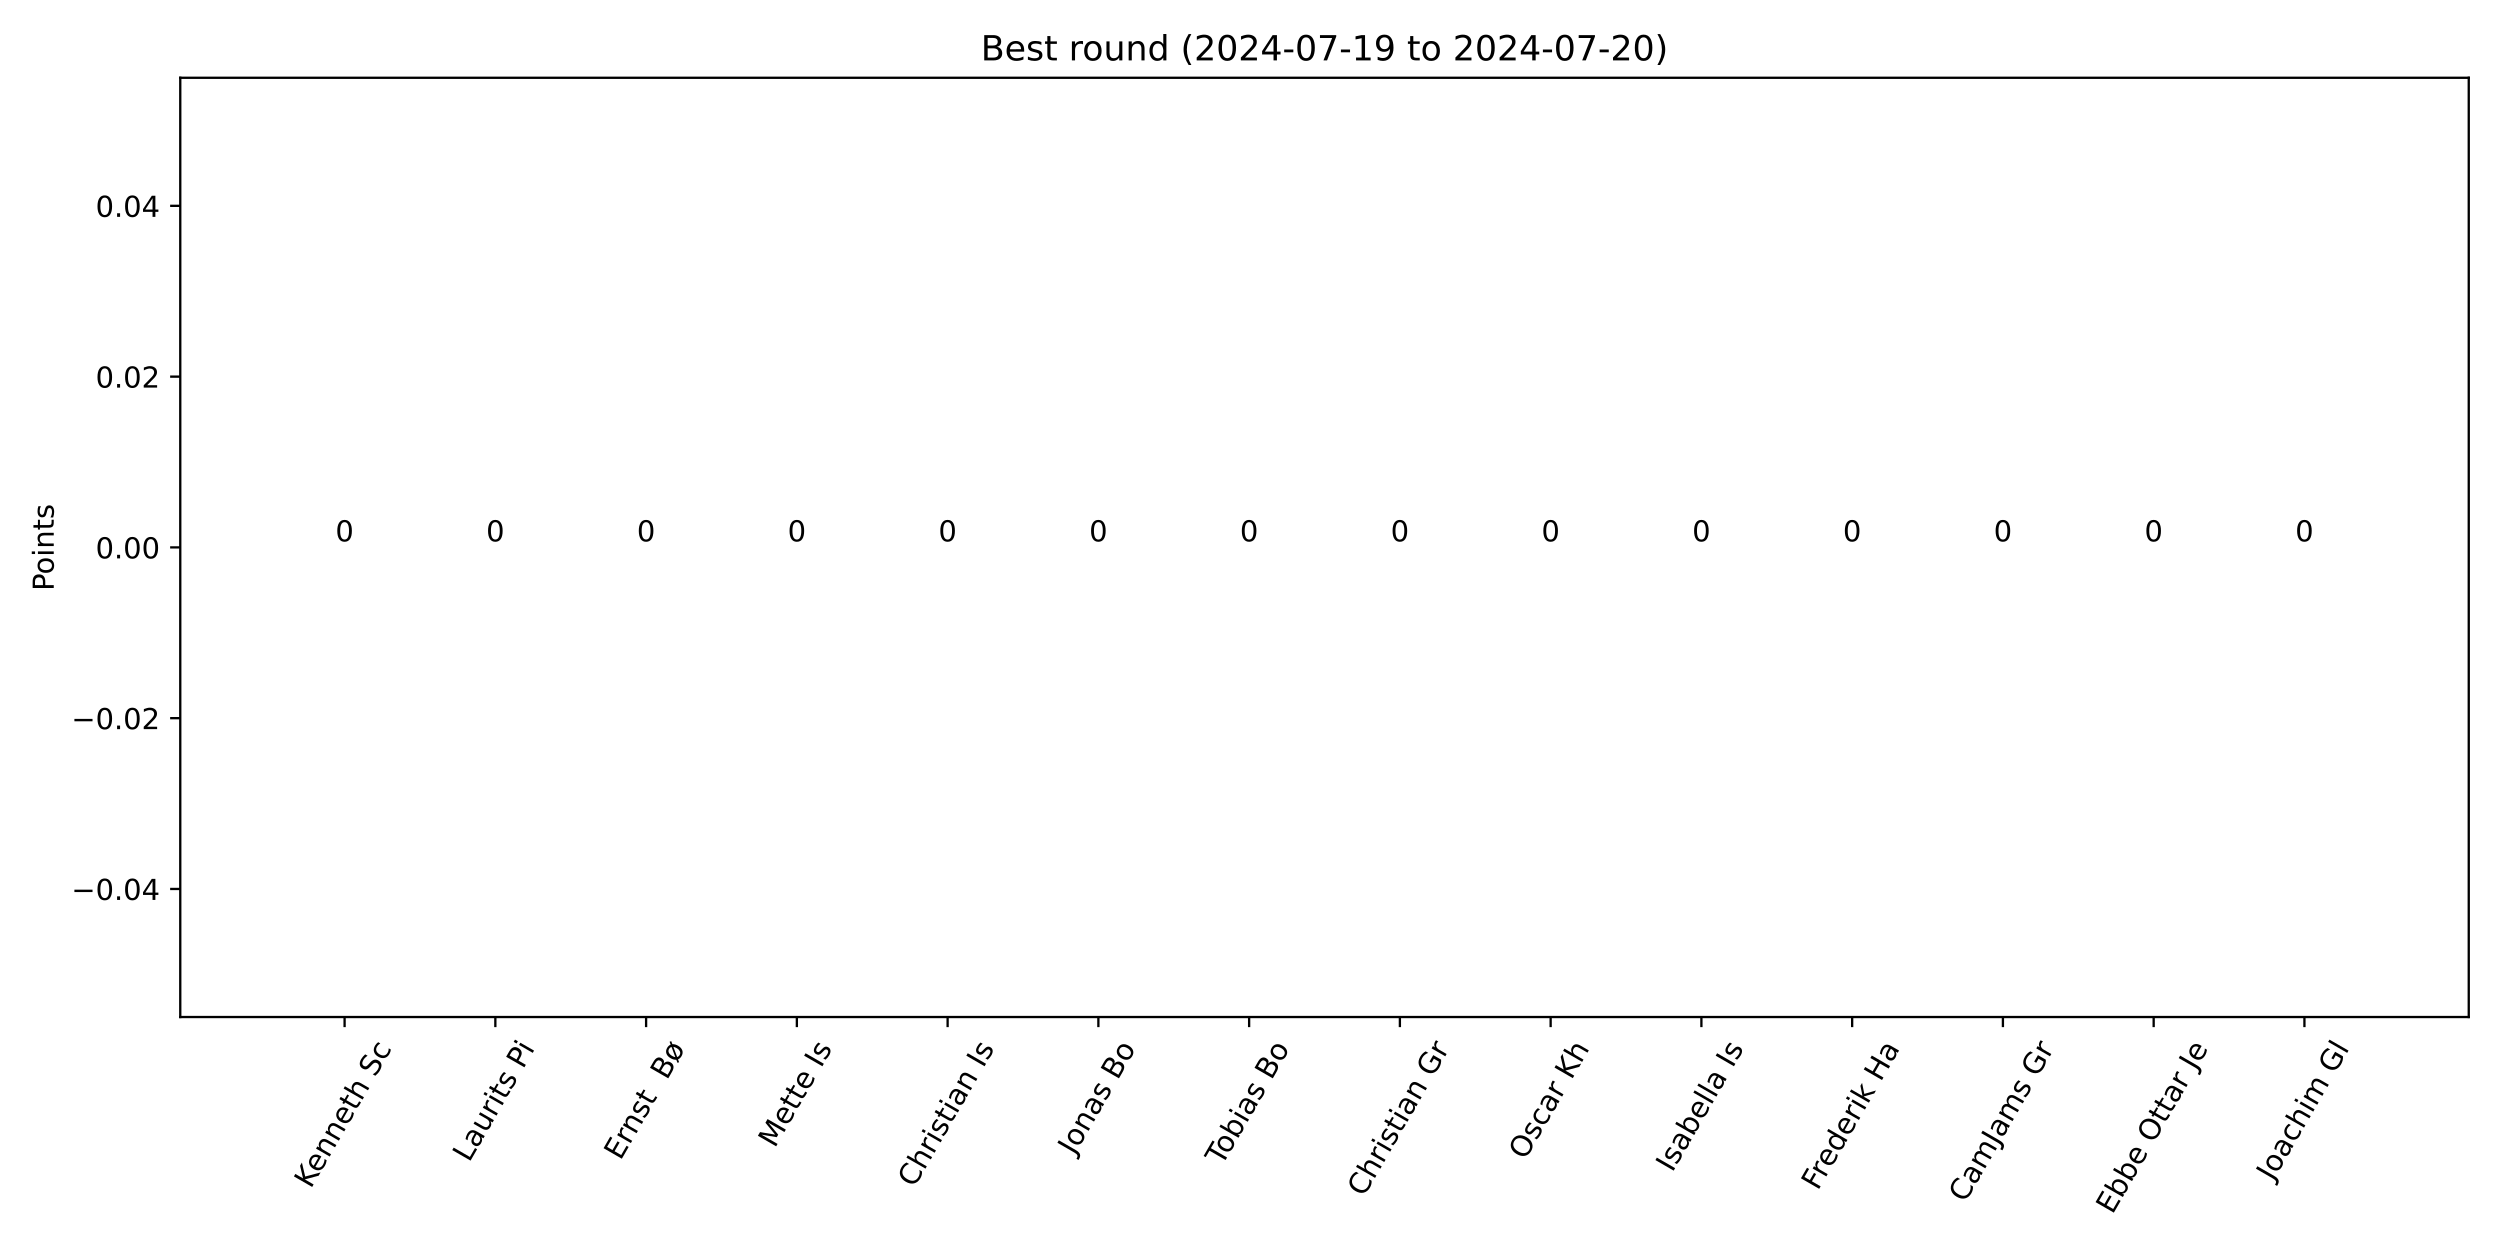
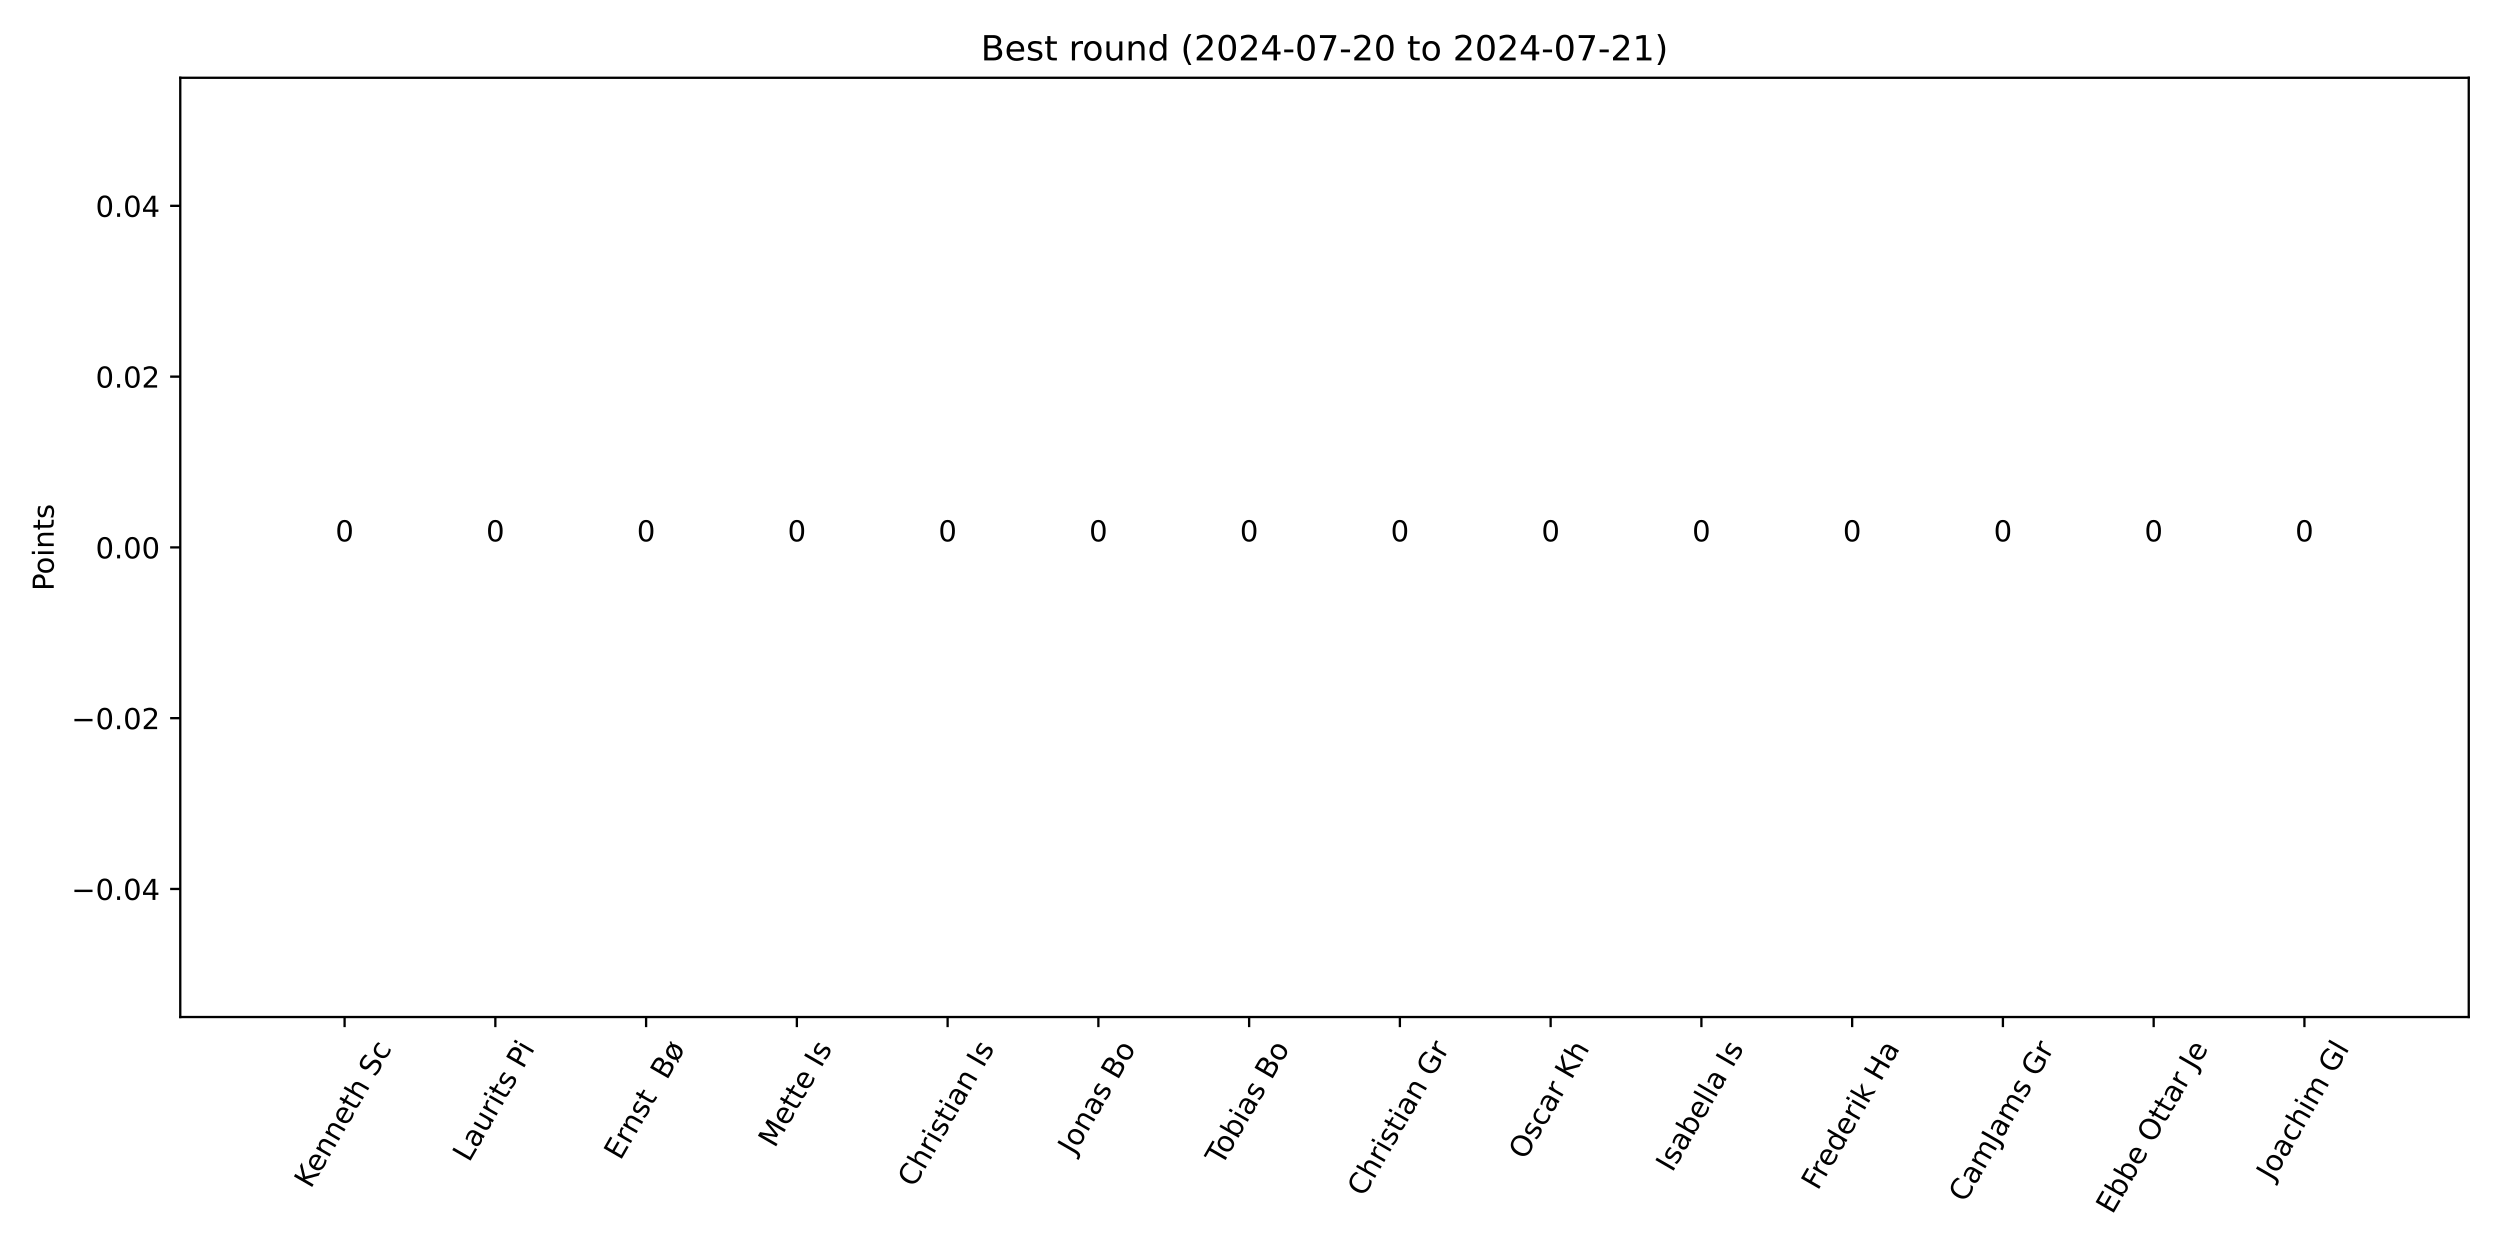
<svg xmlns="http://www.w3.org/2000/svg" xmlns:xlink="http://www.w3.org/1999/xlink" width="864pt" height="432pt" viewBox="0 0 864 432" version="1.1">
  <defs>
    <style type="text/css">*{stroke-linejoin: round; stroke-linecap: butt}</style>
  </defs>
  <g id="figure_1">
    <g id="patch_1">
      <path d="M 0 432  L 864 432  L 864 0  L 0 0  z " style="fill: #ffffff" />
    </g>
    <g id="axes_1">
      <g id="patch_2">
        <path d="M 62.3 351.483  L 853.2 351.483  L 853.2 26.88  L 62.3 26.88  z " style="fill: #ffffff" />
      </g>
      <g id="patch_3">
-         <path d="M 98.25 189.181  L 139.931 189.181  L 139.931 189.181  L 98.25 189.181  z " clip-path="url(#p2f66eb82ba)" style="fill: #1e90ff" />
+         <path d="M 98.25 189.181  L 139.931 189.181  L 139.931 189.181  L 98.25 189.181  z " clip-path="url(#pfda56d1906)" style="fill: #1e90ff" />
      </g>
      <g id="patch_4">
-         <path d="M 150.351 189.181  L 192.033 189.181  L 192.033 189.181  L 150.351 189.181  z " clip-path="url(#p2f66eb82ba)" style="fill: #1e90ff" />
+         <path d="M 150.351 189.181  L 192.033 189.181  L 192.033 189.181  L 150.351 189.181  z " clip-path="url(#pfda56d1906)" style="fill: #1e90ff" />
      </g>
      <g id="patch_5">
-         <path d="M 202.453 189.181  L 244.134 189.181  L 244.134 189.181  L 202.453 189.181  z " clip-path="url(#p2f66eb82ba)" style="fill: #1e90ff" />
+         <path d="M 202.453 189.181  L 244.134 189.181  L 244.134 189.181  L 202.453 189.181  z " clip-path="url(#pfda56d1906)" style="fill: #1e90ff" />
      </g>
      <g id="patch_6">
-         <path d="M 254.554 189.181  L 296.236 189.181  L 296.236 189.181  L 254.554 189.181  z " clip-path="url(#p2f66eb82ba)" style="fill: #1e90ff" />
+         <path d="M 254.554 189.181  L 296.236 189.181  L 296.236 189.181  L 254.554 189.181  z " clip-path="url(#pfda56d1906)" style="fill: #1e90ff" />
      </g>
      <g id="patch_7">
-         <path d="M 306.656 189.181  L 348.337 189.181  L 348.337 189.181  L 306.656 189.181  z " clip-path="url(#p2f66eb82ba)" style="fill: #1e90ff" />
+         <path d="M 306.656 189.181  L 348.337 189.181  L 348.337 189.181  L 306.656 189.181  z " clip-path="url(#pfda56d1906)" style="fill: #1e90ff" />
      </g>
      <g id="patch_8">
-         <path d="M 358.757 189.181  L 400.438 189.181  L 400.438 189.181  L 358.757 189.181  z " clip-path="url(#p2f66eb82ba)" style="fill: #1e90ff" />
+         <path d="M 358.757 189.181  L 400.438 189.181  L 400.438 189.181  L 358.757 189.181  z " clip-path="url(#pfda56d1906)" style="fill: #1e90ff" />
      </g>
      <g id="patch_9">
-         <path d="M 410.859 189.181  L 452.54 189.181  L 452.54 189.181  L 410.859 189.181  z " clip-path="url(#p2f66eb82ba)" style="fill: #1e90ff" />
+         <path d="M 410.859 189.181  L 452.54 189.181  L 452.54 189.181  L 410.859 189.181  z " clip-path="url(#pfda56d1906)" style="fill: #1e90ff" />
      </g>
      <g id="patch_10">
-         <path d="M 462.96 189.181  L 504.641 189.181  L 504.641 189.181  L 462.96 189.181  z " clip-path="url(#p2f66eb82ba)" style="fill: #1e90ff" />
+         <path d="M 462.96 189.181  L 504.641 189.181  L 504.641 189.181  L 462.96 189.181  z " clip-path="url(#pfda56d1906)" style="fill: #1e90ff" />
      </g>
      <g id="patch_11">
-         <path d="M 515.062 189.181  L 556.743 189.181  L 556.743 189.181  L 515.062 189.181  z " clip-path="url(#p2f66eb82ba)" style="fill: #1e90ff" />
+         <path d="M 515.062 189.181  L 556.743 189.181  L 556.743 189.181  L 515.062 189.181  z " clip-path="url(#pfda56d1906)" style="fill: #1e90ff" />
      </g>
      <g id="patch_12">
-         <path d="M 567.163 189.181  L 608.844 189.181  L 608.844 189.181  L 567.163 189.181  z " clip-path="url(#p2f66eb82ba)" style="fill: #1e90ff" />
+         <path d="M 567.163 189.181  L 608.844 189.181  L 608.844 189.181  L 567.163 189.181  z " clip-path="url(#pfda56d1906)" style="fill: #1e90ff" />
      </g>
      <g id="patch_13">
-         <path d="M 619.264 189.181  L 660.946 189.181  L 660.946 189.181  L 619.264 189.181  z " clip-path="url(#p2f66eb82ba)" style="fill: #1e90ff" />
+         <path d="M 619.264 189.181  L 660.946 189.181  L 660.946 189.181  L 619.264 189.181  z " clip-path="url(#pfda56d1906)" style="fill: #1e90ff" />
      </g>
      <g id="patch_14">
-         <path d="M 671.366 189.181  L 713.047 189.181  L 713.047 189.181  L 671.366 189.181  z " clip-path="url(#p2f66eb82ba)" style="fill: #1e90ff" />
+         <path d="M 671.366 189.181  L 713.047 189.181  L 713.047 189.181  L 671.366 189.181  z " clip-path="url(#pfda56d1906)" style="fill: #1e90ff" />
      </g>
      <g id="patch_15">
-         <path d="M 723.467 189.181  L 765.149 189.181  L 765.149 189.181  L 723.467 189.181  z " clip-path="url(#p2f66eb82ba)" style="fill: #1e90ff" />
+         <path d="M 723.467 189.181  L 765.149 189.181  L 765.149 189.181  L 723.467 189.181  z " clip-path="url(#pfda56d1906)" style="fill: #1e90ff" />
      </g>
      <g id="patch_16">
-         <path d="M 775.569 189.181  L 817.25 189.181  L 817.25 189.181  L 775.569 189.181  z " clip-path="url(#p2f66eb82ba)" style="fill: #1e90ff" />
+         <path d="M 775.569 189.181  L 817.25 189.181  L 817.25 189.181  L 775.569 189.181  z " clip-path="url(#pfda56d1906)" style="fill: #1e90ff" />
      </g>
      <g id="matplotlib.axis_1">
        <g id="xtick_1">
          <g id="line2d_1">
            <defs>
-               <path id="m8e4205f075" d="M 0 0  L 0 3.5  " style="stroke: #000000; stroke-width: 0.8" />
+               <path id="m9bf1352e12" d="M 0 0  L 0 3.5  " style="stroke: #000000; stroke-width: 0.8" />
            </defs>
            <g>
-               <use xlink:href="#m8e4205f075" x="119.091" y="351.483" style="stroke: #000000; stroke-width: 0.8" />
+               <use xlink:href="#m9bf1352e12" x="119.091" y="351.483" style="stroke: #000000; stroke-width: 0.8" />
            </g>
          </g>
          <g id="text_1">
            <g transform="translate(107.3998 411.0581) rotate(-60) scale(0.1 -0.1)">
              <defs>
                <path id="DejaVuSans-4b" d="M 628 4666  L 1259 4666  L 1259 2694  L 3353 4666  L 4166 4666  L 1850 2491  L 4331 0  L 3500 0  L 1259 2247  L 1259 0  L 628 0  L 628 4666  z " transform="scale(0.015625)" />
                <path id="DejaVuSans-65" d="M 3597 1894  L 3597 1613  L 953 1613  Q 991 1019 1311 708  Q 1631 397 2203 397  Q 2534 397 2845 478  Q 3156 559 3463 722  L 3463 178  Q 3153 47 2828 -22  Q 2503 -91 2169 -91  Q 1331 -91 842 396  Q 353 884 353 1716  Q 353 2575 817 3079  Q 1281 3584 2069 3584  Q 2775 3584 3186 3129  Q 3597 2675 3597 1894  z M 3022 2063  Q 3016 2534 2758 2815  Q 2500 3097 2075 3097  Q 1594 3097 1305 2825  Q 1016 2553 972 2059  L 3022 2063  z " transform="scale(0.015625)" />
                <path id="DejaVuSans-6e" d="M 3513 2113  L 3513 0  L 2938 0  L 2938 2094  Q 2938 2591 2744 2837  Q 2550 3084 2163 3084  Q 1697 3084 1428 2787  Q 1159 2491 1159 1978  L 1159 0  L 581 0  L 581 3500  L 1159 3500  L 1159 2956  Q 1366 3272 1645 3428  Q 1925 3584 2291 3584  Q 2894 3584 3203 3211  Q 3513 2838 3513 2113  z " transform="scale(0.015625)" />
                <path id="DejaVuSans-74" d="M 1172 4494  L 1172 3500  L 2356 3500  L 2356 3053  L 1172 3053  L 1172 1153  Q 1172 725 1289 603  Q 1406 481 1766 481  L 2356 481  L 2356 0  L 1766 0  Q 1100 0 847 248  Q 594 497 594 1153  L 594 3053  L 172 3053  L 172 3500  L 594 3500  L 594 4494  L 1172 4494  z " transform="scale(0.015625)" />
                <path id="DejaVuSans-68" d="M 3513 2113  L 3513 0  L 2938 0  L 2938 2094  Q 2938 2591 2744 2837  Q 2550 3084 2163 3084  Q 1697 3084 1428 2787  Q 1159 2491 1159 1978  L 1159 0  L 581 0  L 581 4863  L 1159 4863  L 1159 2956  Q 1366 3272 1645 3428  Q 1925 3584 2291 3584  Q 2894 3584 3203 3211  Q 3513 2838 3513 2113  z " transform="scale(0.015625)" />
                <path id="DejaVuSans-20" transform="scale(0.015625)" />
                <path id="DejaVuSans-53" d="M 3425 4513  L 3425 3897  Q 3066 4069 2747 4153  Q 2428 4238 2131 4238  Q 1616 4238 1336 4038  Q 1056 3838 1056 3469  Q 1056 3159 1242 3001  Q 1428 2844 1947 2747  L 2328 2669  Q 3034 2534 3370 2195  Q 3706 1856 3706 1288  Q 3706 609 3251 259  Q 2797 -91 1919 -91  Q 1588 -91 1214 -16  Q 841 59 441 206  L 441 856  Q 825 641 1194 531  Q 1563 422 1919 422  Q 2459 422 2753 634  Q 3047 847 3047 1241  Q 3047 1584 2836 1778  Q 2625 1972 2144 2069  L 1759 2144  Q 1053 2284 737 2584  Q 422 2884 422 3419  Q 422 4038 858 4394  Q 1294 4750 2059 4750  Q 2388 4750 2728 4690  Q 3069 4631 3425 4513  z " transform="scale(0.015625)" />
                <path id="DejaVuSans-63" d="M 3122 3366  L 3122 2828  Q 2878 2963 2633 3030  Q 2388 3097 2138 3097  Q 1578 3097 1268 2742  Q 959 2388 959 1747  Q 959 1106 1268 751  Q 1578 397 2138 397  Q 2388 397 2633 464  Q 2878 531 3122 666  L 3122 134  Q 2881 22 2623 -34  Q 2366 -91 2075 -91  Q 1284 -91 818 406  Q 353 903 353 1747  Q 353 2603 823 3093  Q 1294 3584 2113 3584  Q 2378 3584 2631 3529  Q 2884 3475 3122 3366  z " transform="scale(0.015625)" />
              </defs>
              <use xlink:href="#DejaVuSans-4b" />
              <use xlink:href="#DejaVuSans-65" x="60.576" />
              <use xlink:href="#DejaVuSans-6e" x="122.1" />
              <use xlink:href="#DejaVuSans-6e" x="185.479" />
              <use xlink:href="#DejaVuSans-65" x="248.857" />
              <use xlink:href="#DejaVuSans-74" x="310.381" />
              <use xlink:href="#DejaVuSans-68" x="349.59" />
              <use xlink:href="#DejaVuSans-20" x="412.969" />
              <use xlink:href="#DejaVuSans-53" x="444.756" />
              <use xlink:href="#DejaVuSans-63" x="508.232" />
            </g>
          </g>
        </g>
        <g id="xtick_2">
          <g id="line2d_2">
            <g>
-               <use xlink:href="#m8e4205f075" x="171.192" y="351.483" style="stroke: #000000; stroke-width: 0.8" />
+               <use xlink:href="#m9bf1352e12" x="171.192" y="351.483" style="stroke: #000000; stroke-width: 0.8" />
            </g>
          </g>
          <g id="text_2">
            <g transform="translate(162.1274 401.9608) rotate(-60) scale(0.1 -0.1)">
              <defs>
                <path id="DejaVuSans-4c" d="M 628 4666  L 1259 4666  L 1259 531  L 3531 531  L 3531 0  L 628 0  L 628 4666  z " transform="scale(0.015625)" />
                <path id="DejaVuSans-61" d="M 2194 1759  Q 1497 1759 1228 1600  Q 959 1441 959 1056  Q 959 750 1161 570  Q 1363 391 1709 391  Q 2188 391 2477 730  Q 2766 1069 2766 1631  L 2766 1759  L 2194 1759  z M 3341 1997  L 3341 0  L 2766 0  L 2766 531  Q 2569 213 2275 61  Q 1981 -91 1556 -91  Q 1019 -91 701 211  Q 384 513 384 1019  Q 384 1609 779 1909  Q 1175 2209 1959 2209  L 2766 2209  L 2766 2266  Q 2766 2663 2505 2880  Q 2244 3097 1772 3097  Q 1472 3097 1187 3025  Q 903 2953 641 2809  L 641 3341  Q 956 3463 1253 3523  Q 1550 3584 1831 3584  Q 2591 3584 2966 3190  Q 3341 2797 3341 1997  z " transform="scale(0.015625)" />
                <path id="DejaVuSans-75" d="M 544 1381  L 544 3500  L 1119 3500  L 1119 1403  Q 1119 906 1312 657  Q 1506 409 1894 409  Q 2359 409 2629 706  Q 2900 1003 2900 1516  L 2900 3500  L 3475 3500  L 3475 0  L 2900 0  L 2900 538  Q 2691 219 2414 64  Q 2138 -91 1772 -91  Q 1169 -91 856 284  Q 544 659 544 1381  z M 1991 3584  L 1991 3584  z " transform="scale(0.015625)" />
                <path id="DejaVuSans-72" d="M 2631 2963  Q 2534 3019 2420 3045  Q 2306 3072 2169 3072  Q 1681 3072 1420 2755  Q 1159 2438 1159 1844  L 1159 0  L 581 0  L 581 3500  L 1159 3500  L 1159 2956  Q 1341 3275 1631 3429  Q 1922 3584 2338 3584  Q 2397 3584 2469 3576  Q 2541 3569 2628 3553  L 2631 2963  z " transform="scale(0.015625)" />
                <path id="DejaVuSans-69" d="M 603 3500  L 1178 3500  L 1178 0  L 603 0  L 603 3500  z M 603 4863  L 1178 4863  L 1178 4134  L 603 4134  L 603 4863  z " transform="scale(0.015625)" />
                <path id="DejaVuSans-73" d="M 2834 3397  L 2834 2853  Q 2591 2978 2328 3040  Q 2066 3103 1784 3103  Q 1356 3103 1142 2972  Q 928 2841 928 2578  Q 928 2378 1081 2264  Q 1234 2150 1697 2047  L 1894 2003  Q 2506 1872 2764 1633  Q 3022 1394 3022 966  Q 3022 478 2636 193  Q 2250 -91 1575 -91  Q 1294 -91 989 -36  Q 684 19 347 128  L 347 722  Q 666 556 975 473  Q 1284 391 1588 391  Q 1994 391 2212 530  Q 2431 669 2431 922  Q 2431 1156 2273 1281  Q 2116 1406 1581 1522  L 1381 1569  Q 847 1681 609 1914  Q 372 2147 372 2553  Q 372 3047 722 3315  Q 1072 3584 1716 3584  Q 2034 3584 2315 3537  Q 2597 3491 2834 3397  z " transform="scale(0.015625)" />
                <path id="DejaVuSans-50" d="M 1259 4147  L 1259 2394  L 2053 2394  Q 2494 2394 2734 2622  Q 2975 2850 2975 3272  Q 2975 3691 2734 3919  Q 2494 4147 2053 4147  L 1259 4147  z M 628 4666  L 2053 4666  Q 2838 4666 3239 4311  Q 3641 3956 3641 3272  Q 3641 2581 3239 2228  Q 2838 1875 2053 1875  L 1259 1875  L 1259 0  L 628 0  L 628 4666  z " transform="scale(0.015625)" />
              </defs>
              <use xlink:href="#DejaVuSans-4c" />
              <use xlink:href="#DejaVuSans-61" x="55.713" />
              <use xlink:href="#DejaVuSans-75" x="116.992" />
              <use xlink:href="#DejaVuSans-72" x="180.371" />
              <use xlink:href="#DejaVuSans-69" x="221.484" />
              <use xlink:href="#DejaVuSans-74" x="249.268" />
              <use xlink:href="#DejaVuSans-73" x="288.477" />
              <use xlink:href="#DejaVuSans-20" x="340.576" />
              <use xlink:href="#DejaVuSans-50" x="372.363" />
              <use xlink:href="#DejaVuSans-69" x="430.416" />
            </g>
          </g>
        </g>
        <g id="xtick_3">
          <g id="line2d_3">
            <g>
-               <use xlink:href="#m8e4205f075" x="223.293" y="351.483" style="stroke: #000000; stroke-width: 0.8" />
+               <use xlink:href="#m9bf1352e12" x="223.293" y="351.483" style="stroke: #000000; stroke-width: 0.8" />
            </g>
          </g>
          <g id="text_3">
            <g transform="translate(214.4187 401.3031) rotate(-60) scale(0.1 -0.1)">
              <defs>
                <path id="DejaVuSans-45" d="M 628 4666  L 3578 4666  L 3578 4134  L 1259 4134  L 1259 2753  L 3481 2753  L 3481 2222  L 1259 2222  L 1259 531  L 3634 531  L 3634 0  L 628 0  L 628 4666  z " transform="scale(0.015625)" />
                <path id="DejaVuSans-42" d="M 1259 2228  L 1259 519  L 2272 519  Q 2781 519 3026 730  Q 3272 941 3272 1375  Q 3272 1813 3026 2020  Q 2781 2228 2272 2228  L 1259 2228  z M 1259 4147  L 1259 2741  L 2194 2741  Q 2656 2741 2882 2914  Q 3109 3088 3109 3444  Q 3109 3797 2882 3972  Q 2656 4147 2194 4147  L 1259 4147  z M 628 4666  L 2241 4666  Q 2963 4666 3353 4366  Q 3744 4066 3744 3513  Q 3744 3084 3544 2831  Q 3344 2578 2956 2516  Q 3422 2416 3680 2098  Q 3938 1781 3938 1306  Q 3938 681 3513 340  Q 3088 0 2303 0  L 628 0  L 628 4666  z " transform="scale(0.015625)" />
                <path id="DejaVuSans-f8" d="M 2828 2503  L 1306 653  Q 1434 522 1595 459  Q 1756 397 1959 397  Q 2419 397 2687 759  Q 2956 1122 2956 1747  Q 2956 1994 2925 2176  Q 2894 2359 2828 2503  z M 2606 2841  Q 2475 2969 2314 3033  Q 2153 3097 1959 3097  Q 1488 3097 1223 2730  Q 959 2363 959 1703  Q 959 1478 989 1306  Q 1019 1134 1081 991  L 2606 2841  z M 691 519  Q 522 759 437 1067  Q 353 1375 353 1747  Q 353 2609 779 3096  Q 1206 3584 1959 3584  Q 2250 3584 2498 3504  Q 2747 3425 2956 3263  L 3391 3788  L 3688 3541  L 3231 2981  Q 3397 2741 3481 2431  Q 3566 2122 3566 1747  Q 3566 888 3137 398  Q 2709 -91 1959 -91  Q 1659 -91 1407 -9  Q 1156 72 959 231  L 525 -294  L 225 -50  L 691 519  z " transform="scale(0.015625)" />
              </defs>
              <use xlink:href="#DejaVuSans-45" />
              <use xlink:href="#DejaVuSans-72" x="63.184" />
              <use xlink:href="#DejaVuSans-6e" x="102.547" />
              <use xlink:href="#DejaVuSans-73" x="165.926" />
              <use xlink:href="#DejaVuSans-74" x="218.025" />
              <use xlink:href="#DejaVuSans-20" x="257.234" />
              <use xlink:href="#DejaVuSans-20" x="289.021" />
              <use xlink:href="#DejaVuSans-42" x="320.809" />
              <use xlink:href="#DejaVuSans-f8" x="389.412" />
            </g>
          </g>
        </g>
        <g id="xtick_4">
          <g id="line2d_4">
            <g>
-               <use xlink:href="#m8e4205f075" x="275.395" y="351.483" style="stroke: #000000; stroke-width: 0.8" />
+               <use xlink:href="#m9bf1352e12" x="275.395" y="351.483" style="stroke: #000000; stroke-width: 0.8" />
            </g>
          </g>
          <g id="text_4">
            <g transform="translate(267.7565 397.0204) rotate(-60) scale(0.1 -0.1)">
              <defs>
                <path id="DejaVuSans-4d" d="M 628 4666  L 1569 4666  L 2759 1491  L 3956 4666  L 4897 4666  L 4897 0  L 4281 0  L 4281 4097  L 3078 897  L 2444 897  L 1241 4097  L 1241 0  L 628 0  L 628 4666  z " transform="scale(0.015625)" />
                <path id="DejaVuSans-49" d="M 628 4666  L 1259 4666  L 1259 0  L 628 0  L 628 4666  z " transform="scale(0.015625)" />
              </defs>
              <use xlink:href="#DejaVuSans-4d" />
              <use xlink:href="#DejaVuSans-65" x="86.279" />
              <use xlink:href="#DejaVuSans-74" x="147.803" />
              <use xlink:href="#DejaVuSans-74" x="187.012" />
              <use xlink:href="#DejaVuSans-65" x="226.221" />
              <use xlink:href="#DejaVuSans-20" x="287.744" />
              <use xlink:href="#DejaVuSans-49" x="319.531" />
              <use xlink:href="#DejaVuSans-73" x="349.023" />
            </g>
          </g>
        </g>
        <g id="xtick_5">
          <g id="line2d_5">
            <g>
-               <use xlink:href="#m8e4205f075" x="327.496" y="351.483" style="stroke: #000000; stroke-width: 0.8" />
+               <use xlink:href="#m9bf1352e12" x="327.496" y="351.483" style="stroke: #000000; stroke-width: 0.8" />
            </g>
          </g>
          <g id="text_5">
            <g transform="translate(315.906 410.7103) rotate(-60) scale(0.1 -0.1)">
              <defs>
                <path id="DejaVuSans-43" d="M 4122 4306  L 4122 3641  Q 3803 3938 3442 4084  Q 3081 4231 2675 4231  Q 1875 4231 1450 3742  Q 1025 3253 1025 2328  Q 1025 1406 1450 917  Q 1875 428 2675 428  Q 3081 428 3442 575  Q 3803 722 4122 1019  L 4122 359  Q 3791 134 3420 21  Q 3050 -91 2638 -91  Q 1578 -91 968 557  Q 359 1206 359 2328  Q 359 3453 968 4101  Q 1578 4750 2638 4750  Q 3056 4750 3426 4639  Q 3797 4528 4122 4306  z " transform="scale(0.015625)" />
              </defs>
              <use xlink:href="#DejaVuSans-43" />
              <use xlink:href="#DejaVuSans-68" x="69.824" />
              <use xlink:href="#DejaVuSans-72" x="133.203" />
              <use xlink:href="#DejaVuSans-69" x="174.316" />
              <use xlink:href="#DejaVuSans-73" x="202.1" />
              <use xlink:href="#DejaVuSans-74" x="254.199" />
              <use xlink:href="#DejaVuSans-69" x="293.408" />
              <use xlink:href="#DejaVuSans-61" x="321.191" />
              <use xlink:href="#DejaVuSans-6e" x="382.471" />
              <use xlink:href="#DejaVuSans-20" x="445.85" />
              <use xlink:href="#DejaVuSans-49" x="477.637" />
              <use xlink:href="#DejaVuSans-73" x="507.129" />
            </g>
          </g>
        </g>
        <g id="xtick_6">
          <g id="line2d_6">
            <g>
-               <use xlink:href="#m8e4205f075" x="379.598" y="351.483" style="stroke: #000000; stroke-width: 0.8" />
+               <use xlink:href="#m9bf1352e12" x="379.598" y="351.483" style="stroke: #000000; stroke-width: 0.8" />
            </g>
          </g>
          <g id="text_6">
            <g transform="translate(371.2621 399.4358) rotate(-60) scale(0.1 -0.1)">
              <defs>
                <path id="DejaVuSans-4a" d="M 628 4666  L 1259 4666  L 1259 325  Q 1259 -519 939 -900  Q 619 -1281 -91 -1281  L -331 -1281  L -331 -750  L -134 -750  Q 284 -750 456 -515  Q 628 -281 628 325  L 628 4666  z " transform="scale(0.015625)" />
                <path id="DejaVuSans-6f" d="M 1959 3097  Q 1497 3097 1228 2736  Q 959 2375 959 1747  Q 959 1119 1226 758  Q 1494 397 1959 397  Q 2419 397 2687 759  Q 2956 1122 2956 1747  Q 2956 2369 2687 2733  Q 2419 3097 1959 3097  z M 1959 3584  Q 2709 3584 3137 3096  Q 3566 2609 3566 1747  Q 3566 888 3137 398  Q 2709 -91 1959 -91  Q 1206 -91 779 398  Q 353 888 353 1747  Q 353 2609 779 3096  Q 1206 3584 1959 3584  z " transform="scale(0.015625)" />
              </defs>
              <use xlink:href="#DejaVuSans-4a" />
              <use xlink:href="#DejaVuSans-6f" x="29.492" />
              <use xlink:href="#DejaVuSans-6e" x="90.674" />
              <use xlink:href="#DejaVuSans-61" x="154.053" />
              <use xlink:href="#DejaVuSans-73" x="215.332" />
              <use xlink:href="#DejaVuSans-20" x="267.432" />
              <use xlink:href="#DejaVuSans-42" x="299.219" />
              <use xlink:href="#DejaVuSans-6f" x="367.822" />
            </g>
          </g>
        </g>
        <g id="xtick_7">
          <g id="line2d_7">
            <g>
-               <use xlink:href="#m8e4205f075" x="431.699" y="351.483" style="stroke: #000000; stroke-width: 0.8" />
+               <use xlink:href="#m9bf1352e12" x="431.699" y="351.483" style="stroke: #000000; stroke-width: 0.8" />
            </g>
          </g>
          <g id="text_7">
            <g transform="translate(422.3019 403.1137) rotate(-60) scale(0.1 -0.1)">
              <defs>
                <path id="DejaVuSans-54" d="M -19 4666  L 3928 4666  L 3928 4134  L 2272 4134  L 2272 0  L 1638 0  L 1638 4134  L -19 4134  L -19 4666  z " transform="scale(0.015625)" />
                <path id="DejaVuSans-62" d="M 3116 1747  Q 3116 2381 2855 2742  Q 2594 3103 2138 3103  Q 1681 3103 1420 2742  Q 1159 2381 1159 1747  Q 1159 1113 1420 752  Q 1681 391 2138 391  Q 2594 391 2855 752  Q 3116 1113 3116 1747  z M 1159 2969  Q 1341 3281 1617 3432  Q 1894 3584 2278 3584  Q 2916 3584 3314 3078  Q 3713 2572 3713 1747  Q 3713 922 3314 415  Q 2916 -91 2278 -91  Q 1894 -91 1617 61  Q 1341 213 1159 525  L 1159 0  L 581 0  L 581 4863  L 1159 4863  L 1159 2969  z " transform="scale(0.015625)" />
              </defs>
              <use xlink:href="#DejaVuSans-54" />
              <use xlink:href="#DejaVuSans-6f" x="44.084" />
              <use xlink:href="#DejaVuSans-62" x="105.266" />
              <use xlink:href="#DejaVuSans-69" x="168.742" />
              <use xlink:href="#DejaVuSans-61" x="196.525" />
              <use xlink:href="#DejaVuSans-73" x="257.805" />
              <use xlink:href="#DejaVuSans-20" x="309.904" />
              <use xlink:href="#DejaVuSans-42" x="341.691" />
              <use xlink:href="#DejaVuSans-6f" x="410.295" />
            </g>
          </g>
        </g>
        <g id="xtick_8">
          <g id="line2d_8">
            <g>
-               <use xlink:href="#m8e4205f075" x="483.801" y="351.483" style="stroke: #000000; stroke-width: 0.8" />
+               <use xlink:href="#m9bf1352e12" x="483.801" y="351.483" style="stroke: #000000; stroke-width: 0.8" />
            </g>
          </g>
          <g id="text_8">
            <g transform="translate(471.2853 413.9146) rotate(-60) scale(0.1 -0.1)">
              <defs>
                <path id="DejaVuSans-47" d="M 3809 666  L 3809 1919  L 2778 1919  L 2778 2438  L 4434 2438  L 4434 434  Q 4069 175 3628 42  Q 3188 -91 2688 -91  Q 1594 -91 976 548  Q 359 1188 359 2328  Q 359 3472 976 4111  Q 1594 4750 2688 4750  Q 3144 4750 3555 4637  Q 3966 4525 4313 4306  L 4313 3634  Q 3963 3931 3569 4081  Q 3175 4231 2741 4231  Q 1884 4231 1454 3753  Q 1025 3275 1025 2328  Q 1025 1384 1454 906  Q 1884 428 2741 428  Q 3075 428 3337 486  Q 3600 544 3809 666  z " transform="scale(0.015625)" />
              </defs>
              <use xlink:href="#DejaVuSans-43" />
              <use xlink:href="#DejaVuSans-68" x="69.824" />
              <use xlink:href="#DejaVuSans-72" x="133.203" />
              <use xlink:href="#DejaVuSans-69" x="174.316" />
              <use xlink:href="#DejaVuSans-73" x="202.1" />
              <use xlink:href="#DejaVuSans-74" x="254.199" />
              <use xlink:href="#DejaVuSans-69" x="293.408" />
              <use xlink:href="#DejaVuSans-61" x="321.191" />
              <use xlink:href="#DejaVuSans-6e" x="382.471" />
              <use xlink:href="#DejaVuSans-20" x="445.85" />
              <use xlink:href="#DejaVuSans-47" x="477.637" />
              <use xlink:href="#DejaVuSans-72" x="555.127" />
            </g>
          </g>
        </g>
        <g id="xtick_9">
          <g id="line2d_9">
            <g>
-               <use xlink:href="#m8e4205f075" x="535.902" y="351.483" style="stroke: #000000; stroke-width: 0.8" />
+               <use xlink:href="#m9bf1352e12" x="535.902" y="351.483" style="stroke: #000000; stroke-width: 0.8" />
            </g>
          </g>
          <g id="text_9">
            <g transform="translate(527.0688 401.1597) rotate(-60) scale(0.1 -0.1)">
              <defs>
                <path id="DejaVuSans-4f" d="M 2522 4238  Q 1834 4238 1429 3725  Q 1025 3213 1025 2328  Q 1025 1447 1429 934  Q 1834 422 2522 422  Q 3209 422 3611 934  Q 4013 1447 4013 2328  Q 4013 3213 3611 3725  Q 3209 4238 2522 4238  z M 2522 4750  Q 3503 4750 4090 4092  Q 4678 3434 4678 2328  Q 4678 1225 4090 567  Q 3503 -91 2522 -91  Q 1538 -91 948 565  Q 359 1222 359 2328  Q 359 3434 948 4092  Q 1538 4750 2522 4750  z " transform="scale(0.015625)" />
              </defs>
              <use xlink:href="#DejaVuSans-4f" />
              <use xlink:href="#DejaVuSans-73" x="78.711" />
              <use xlink:href="#DejaVuSans-63" x="130.811" />
              <use xlink:href="#DejaVuSans-61" x="185.791" />
              <use xlink:href="#DejaVuSans-72" x="247.07" />
              <use xlink:href="#DejaVuSans-20" x="288.184" />
              <use xlink:href="#DejaVuSans-4b" x="319.971" />
              <use xlink:href="#DejaVuSans-68" x="385.547" />
            </g>
          </g>
        </g>
        <g id="xtick_10">
          <g id="line2d_10">
            <g>
-               <use xlink:href="#m8e4205f075" x="588.004" y="351.483" style="stroke: #000000; stroke-width: 0.8" />
+               <use xlink:href="#m9bf1352e12" x="588.004" y="351.483" style="stroke: #000000; stroke-width: 0.8" />
            </g>
          </g>
          <g id="text_10">
            <g transform="translate(577.9406 405.4195) rotate(-60) scale(0.1 -0.1)">
              <defs>
                <path id="DejaVuSans-6c" d="M 603 4863  L 1178 4863  L 1178 0  L 603 0  L 603 4863  z " transform="scale(0.015625)" />
              </defs>
              <use xlink:href="#DejaVuSans-49" />
              <use xlink:href="#DejaVuSans-73" x="29.492" />
              <use xlink:href="#DejaVuSans-61" x="81.592" />
              <use xlink:href="#DejaVuSans-62" x="142.871" />
              <use xlink:href="#DejaVuSans-65" x="206.348" />
              <use xlink:href="#DejaVuSans-6c" x="267.871" />
              <use xlink:href="#DejaVuSans-6c" x="295.654" />
              <use xlink:href="#DejaVuSans-61" x="323.438" />
              <use xlink:href="#DejaVuSans-20" x="384.717" />
              <use xlink:href="#DejaVuSans-49" x="416.504" />
              <use xlink:href="#DejaVuSans-73" x="445.996" />
            </g>
          </g>
        </g>
        <g id="xtick_11">
          <g id="line2d_11">
            <g>
-               <use xlink:href="#m8e4205f075" x="640.105" y="351.483" style="stroke: #000000; stroke-width: 0.8" />
+               <use xlink:href="#m9bf1352e12" x="640.105" y="351.483" style="stroke: #000000; stroke-width: 0.8" />
            </g>
          </g>
          <g id="text_11">
            <g transform="translate(628.2264 411.709) rotate(-60) scale(0.1 -0.1)">
              <defs>
                <path id="DejaVuSans-46" d="M 628 4666  L 3309 4666  L 3309 4134  L 1259 4134  L 1259 2759  L 3109 2759  L 3109 2228  L 1259 2228  L 1259 0  L 628 0  L 628 4666  z " transform="scale(0.015625)" />
                <path id="DejaVuSans-64" d="M 2906 2969  L 2906 4863  L 3481 4863  L 3481 0  L 2906 0  L 2906 525  Q 2725 213 2448 61  Q 2172 -91 1784 -91  Q 1150 -91 751 415  Q 353 922 353 1747  Q 353 2572 751 3078  Q 1150 3584 1784 3584  Q 2172 3584 2448 3432  Q 2725 3281 2906 2969  z M 947 1747  Q 947 1113 1208 752  Q 1469 391 1925 391  Q 2381 391 2643 752  Q 2906 1113 2906 1747  Q 2906 2381 2643 2742  Q 2381 3103 1925 3103  Q 1469 3103 1208 2742  Q 947 2381 947 1747  z " transform="scale(0.015625)" />
                <path id="DejaVuSans-6b" d="M 581 4863  L 1159 4863  L 1159 1991  L 2875 3500  L 3609 3500  L 1753 1863  L 3688 0  L 2938 0  L 1159 1709  L 1159 0  L 581 0  L 581 4863  z " transform="scale(0.015625)" />
                <path id="DejaVuSans-48" d="M 628 4666  L 1259 4666  L 1259 2753  L 3553 2753  L 3553 4666  L 4184 4666  L 4184 0  L 3553 0  L 3553 2222  L 1259 2222  L 1259 0  L 628 0  L 628 4666  z " transform="scale(0.015625)" />
              </defs>
              <use xlink:href="#DejaVuSans-46" />
              <use xlink:href="#DejaVuSans-72" x="50.27" />
              <use xlink:href="#DejaVuSans-65" x="89.133" />
              <use xlink:href="#DejaVuSans-64" x="150.656" />
              <use xlink:href="#DejaVuSans-65" x="214.133" />
              <use xlink:href="#DejaVuSans-72" x="275.656" />
              <use xlink:href="#DejaVuSans-69" x="316.77" />
              <use xlink:href="#DejaVuSans-6b" x="344.553" />
              <use xlink:href="#DejaVuSans-20" x="402.463" />
              <use xlink:href="#DejaVuSans-48" x="434.25" />
              <use xlink:href="#DejaVuSans-61" x="509.445" />
            </g>
          </g>
        </g>
        <g id="xtick_12">
          <g id="line2d_12">
            <g>
-               <use xlink:href="#m8e4205f075" x="692.207" y="351.483" style="stroke: #000000; stroke-width: 0.8" />
+               <use xlink:href="#m9bf1352e12" x="692.207" y="351.483" style="stroke: #000000; stroke-width: 0.8" />
            </g>
          </g>
          <g id="text_12">
            <g transform="translate(679.1169 415.9038) rotate(-60) scale(0.1 -0.1)">
              <defs>
                <path id="DejaVuSans-6d" d="M 3328 2828  Q 3544 3216 3844 3400  Q 4144 3584 4550 3584  Q 5097 3584 5394 3201  Q 5691 2819 5691 2113  L 5691 0  L 5113 0  L 5113 2094  Q 5113 2597 4934 2840  Q 4756 3084 4391 3084  Q 3944 3084 3684 2787  Q 3425 2491 3425 1978  L 3425 0  L 2847 0  L 2847 2094  Q 2847 2600 2669 2842  Q 2491 3084 2119 3084  Q 1678 3084 1418 2786  Q 1159 2488 1159 1978  L 1159 0  L 581 0  L 581 3500  L 1159 3500  L 1159 2956  Q 1356 3278 1631 3431  Q 1906 3584 2284 3584  Q 2666 3584 2933 3390  Q 3200 3197 3328 2828  z " transform="scale(0.015625)" />
              </defs>
              <use xlink:href="#DejaVuSans-43" />
              <use xlink:href="#DejaVuSans-61" x="69.824" />
              <use xlink:href="#DejaVuSans-6d" x="131.104" />
              <use xlink:href="#DejaVuSans-4a" x="228.516" />
              <use xlink:href="#DejaVuSans-61" x="258.008" />
              <use xlink:href="#DejaVuSans-6d" x="319.287" />
              <use xlink:href="#DejaVuSans-73" x="416.699" />
              <use xlink:href="#DejaVuSans-20" x="468.799" />
              <use xlink:href="#DejaVuSans-47" x="500.586" />
              <use xlink:href="#DejaVuSans-72" x="578.076" />
            </g>
          </g>
        </g>
        <g id="xtick_13">
          <g id="line2d_13">
            <g>
-               <use xlink:href="#m8e4205f075" x="744.308" y="351.483" style="stroke: #000000; stroke-width: 0.8" />
+               <use xlink:href="#m9bf1352e12" x="744.308" y="351.483" style="stroke: #000000; stroke-width: 0.8" />
            </g>
          </g>
          <g id="text_13">
            <g transform="translate(730.0527 419.9416) rotate(-60) scale(0.1 -0.1)">
              <use xlink:href="#DejaVuSans-45" />
              <use xlink:href="#DejaVuSans-62" x="63.184" />
              <use xlink:href="#DejaVuSans-62" x="126.66" />
              <use xlink:href="#DejaVuSans-65" x="190.137" />
              <use xlink:href="#DejaVuSans-20" x="251.66" />
              <use xlink:href="#DejaVuSans-4f" x="283.447" />
              <use xlink:href="#DejaVuSans-74" x="362.158" />
              <use xlink:href="#DejaVuSans-74" x="401.367" />
              <use xlink:href="#DejaVuSans-61" x="440.576" />
              <use xlink:href="#DejaVuSans-72" x="501.855" />
              <use xlink:href="#DejaVuSans-20" x="542.969" />
              <use xlink:href="#DejaVuSans-4a" x="574.756" />
              <use xlink:href="#DejaVuSans-65" x="604.248" />
            </g>
          </g>
        </g>
        <g id="xtick_14">
          <g id="line2d_14">
            <g>
-               <use xlink:href="#m8e4205f075" x="796.409" y="351.483" style="stroke: #000000; stroke-width: 0.8" />
+               <use xlink:href="#m9bf1352e12" x="796.409" y="351.483" style="stroke: #000000; stroke-width: 0.8" />
            </g>
          </g>
          <g id="text_14">
            <g transform="translate(785.485 408.4032) rotate(-60) scale(0.1 -0.1)">
              <use xlink:href="#DejaVuSans-4a" />
              <use xlink:href="#DejaVuSans-6f" x="29.492" />
              <use xlink:href="#DejaVuSans-61" x="90.674" />
              <use xlink:href="#DejaVuSans-63" x="151.953" />
              <use xlink:href="#DejaVuSans-68" x="206.934" />
              <use xlink:href="#DejaVuSans-69" x="270.312" />
              <use xlink:href="#DejaVuSans-6d" x="298.096" />
              <use xlink:href="#DejaVuSans-20" x="395.508" />
              <use xlink:href="#DejaVuSans-47" x="427.295" />
              <use xlink:href="#DejaVuSans-6c" x="504.785" />
            </g>
          </g>
        </g>
      </g>
      <g id="matplotlib.axis_2">
        <g id="ytick_1">
          <g id="line2d_15">
            <defs>
-               <path id="m22c4a878ec" d="M 0 0  L -3.5 0  " style="stroke: #000000; stroke-width: 0.8" />
+               <path id="m16d6a7dfb3" d="M 0 0  L -3.5 0  " style="stroke: #000000; stroke-width: 0.8" />
            </defs>
            <g>
-               <use xlink:href="#m22c4a878ec" x="62.3" y="307.219" style="stroke: #000000; stroke-width: 0.8" />
+               <use xlink:href="#m16d6a7dfb3" x="62.3" y="307.219" style="stroke: #000000; stroke-width: 0.8" />
            </g>
          </g>
          <g id="text_15">
            <g transform="translate(24.65469 311.0179) scale(0.1 -0.1)">
              <defs>
                <path id="DejaVuSans-2212" d="M 678 2272  L 4684 2272  L 4684 1741  L 678 1741  L 678 2272  z " transform="scale(0.015625)" />
                <path id="DejaVuSans-30" d="M 2034 4250  Q 1547 4250 1301 3770  Q 1056 3291 1056 2328  Q 1056 1369 1301 889  Q 1547 409 2034 409  Q 2525 409 2770 889  Q 3016 1369 3016 2328  Q 3016 3291 2770 3770  Q 2525 4250 2034 4250  z M 2034 4750  Q 2819 4750 3233 4129  Q 3647 3509 3647 2328  Q 3647 1150 3233 529  Q 2819 -91 2034 -91  Q 1250 -91 836 529  Q 422 1150 422 2328  Q 422 3509 836 4129  Q 1250 4750 2034 4750  z " transform="scale(0.015625)" />
                <path id="DejaVuSans-2e" d="M 684 794  L 1344 794  L 1344 0  L 684 0  L 684 794  z " transform="scale(0.015625)" />
                <path id="DejaVuSans-34" d="M 2419 4116  L 825 1625  L 2419 1625  L 2419 4116  z M 2253 4666  L 3047 4666  L 3047 1625  L 3713 1625  L 3713 1100  L 3047 1100  L 3047 0  L 2419 0  L 2419 1100  L 313 1100  L 313 1709  L 2253 4666  z " transform="scale(0.015625)" />
              </defs>
              <use xlink:href="#DejaVuSans-2212" />
              <use xlink:href="#DejaVuSans-30" x="83.789" />
              <use xlink:href="#DejaVuSans-2e" x="147.412" />
              <use xlink:href="#DejaVuSans-30" x="179.199" />
              <use xlink:href="#DejaVuSans-34" x="242.822" />
            </g>
          </g>
        </g>
        <g id="ytick_2">
          <g id="line2d_16">
            <g>
-               <use xlink:href="#m22c4a878ec" x="62.3" y="248.2" style="stroke: #000000; stroke-width: 0.8" />
+               <use xlink:href="#m16d6a7dfb3" x="62.3" y="248.2" style="stroke: #000000; stroke-width: 0.8" />
            </g>
          </g>
          <g id="text_16">
            <g transform="translate(24.65469 251.9992) scale(0.1 -0.1)">
              <defs>
                <path id="DejaVuSans-32" d="M 1228 531  L 3431 531  L 3431 0  L 469 0  L 469 531  Q 828 903 1448 1529  Q 2069 2156 2228 2338  Q 2531 2678 2651 2914  Q 2772 3150 2772 3378  Q 2772 3750 2511 3984  Q 2250 4219 1831 4219  Q 1534 4219 1204 4116  Q 875 4013 500 3803  L 500 4441  Q 881 4594 1212 4672  Q 1544 4750 1819 4750  Q 2544 4750 2975 4387  Q 3406 4025 3406 3419  Q 3406 3131 3298 2873  Q 3191 2616 2906 2266  Q 2828 2175 2409 1742  Q 1991 1309 1228 531  z " transform="scale(0.015625)" />
              </defs>
              <use xlink:href="#DejaVuSans-2212" />
              <use xlink:href="#DejaVuSans-30" x="83.789" />
              <use xlink:href="#DejaVuSans-2e" x="147.412" />
              <use xlink:href="#DejaVuSans-30" x="179.199" />
              <use xlink:href="#DejaVuSans-32" x="242.822" />
            </g>
          </g>
        </g>
        <g id="ytick_3">
          <g id="line2d_17">
            <g>
-               <use xlink:href="#m22c4a878ec" x="62.3" y="189.181" style="stroke: #000000; stroke-width: 0.8" />
+               <use xlink:href="#m16d6a7dfb3" x="62.3" y="189.181" style="stroke: #000000; stroke-width: 0.8" />
            </g>
          </g>
          <g id="text_17">
            <g transform="translate(33.03437 192.9806) scale(0.1 -0.1)">
              <use xlink:href="#DejaVuSans-30" />
              <use xlink:href="#DejaVuSans-2e" x="63.623" />
              <use xlink:href="#DejaVuSans-30" x="95.41" />
              <use xlink:href="#DejaVuSans-30" x="159.033" />
            </g>
          </g>
        </g>
        <g id="ytick_4">
          <g id="line2d_18">
            <g>
-               <use xlink:href="#m22c4a878ec" x="62.3" y="130.163" style="stroke: #000000; stroke-width: 0.8" />
+               <use xlink:href="#m16d6a7dfb3" x="62.3" y="130.163" style="stroke: #000000; stroke-width: 0.8" />
            </g>
          </g>
          <g id="text_18">
            <g transform="translate(33.03437 133.9619) scale(0.1 -0.1)">
              <use xlink:href="#DejaVuSans-30" />
              <use xlink:href="#DejaVuSans-2e" x="63.623" />
              <use xlink:href="#DejaVuSans-30" x="95.41" />
              <use xlink:href="#DejaVuSans-32" x="159.033" />
            </g>
          </g>
        </g>
        <g id="ytick_5">
          <g id="line2d_19">
            <g>
-               <use xlink:href="#m22c4a878ec" x="62.3" y="71.144" style="stroke: #000000; stroke-width: 0.8" />
+               <use xlink:href="#m16d6a7dfb3" x="62.3" y="71.144" style="stroke: #000000; stroke-width: 0.8" />
            </g>
          </g>
          <g id="text_19">
            <g transform="translate(33.03437 74.94322) scale(0.1 -0.1)">
              <use xlink:href="#DejaVuSans-30" />
              <use xlink:href="#DejaVuSans-2e" x="63.623" />
              <use xlink:href="#DejaVuSans-30" x="95.41" />
              <use xlink:href="#DejaVuSans-34" x="159.033" />
            </g>
          </g>
        </g>
        <g id="text_20">
          <g transform="translate(18.575 204.197) rotate(-90) scale(0.1 -0.1)">
            <use xlink:href="#DejaVuSans-50" />
            <use xlink:href="#DejaVuSans-6f" x="56.678" />
            <use xlink:href="#DejaVuSans-69" x="117.859" />
            <use xlink:href="#DejaVuSans-6e" x="145.643" />
            <use xlink:href="#DejaVuSans-74" x="209.021" />
            <use xlink:href="#DejaVuSans-73" x="248.23" />
          </g>
        </g>
      </g>
      <g id="patch_17">
        <path d="M 62.3 351.483  L 62.3 26.88  " style="fill: none; stroke: #000000; stroke-width: 0.8; stroke-linejoin: miter; stroke-linecap: square" />
      </g>
      <g id="patch_18">
        <path d="M 853.2 351.483  L 853.2 26.88  " style="fill: none; stroke: #000000; stroke-width: 0.8; stroke-linejoin: miter; stroke-linecap: square" />
      </g>
      <g id="patch_19">
        <path d="M 62.3 351.483  L 853.2 351.483  " style="fill: none; stroke: #000000; stroke-width: 0.8; stroke-linejoin: miter; stroke-linecap: square" />
      </g>
      <g id="patch_20">
        <path d="M 62.3 26.88  L 853.2 26.88  " style="fill: none; stroke: #000000; stroke-width: 0.8; stroke-linejoin: miter; stroke-linecap: square" />
      </g>
      <g id="text_21">
        <g transform="translate(115.9093 187.1017) scale(0.1 -0.1)">
          <use xlink:href="#DejaVuSans-30" />
        </g>
      </g>
      <g id="text_22">
        <g transform="translate(168.0108 187.1017) scale(0.1 -0.1)">
          <use xlink:href="#DejaVuSans-30" />
        </g>
      </g>
      <g id="text_23">
        <g transform="translate(220.1122 187.1017) scale(0.1 -0.1)">
          <use xlink:href="#DejaVuSans-30" />
        </g>
      </g>
      <g id="text_24">
        <g transform="translate(272.2137 187.1017) scale(0.1 -0.1)">
          <use xlink:href="#DejaVuSans-30" />
        </g>
      </g>
      <g id="text_25">
        <g transform="translate(324.3151 187.1017) scale(0.1 -0.1)">
          <use xlink:href="#DejaVuSans-30" />
        </g>
      </g>
      <g id="text_26">
        <g transform="translate(376.4166 187.1017) scale(0.1 -0.1)">
          <use xlink:href="#DejaVuSans-30" />
        </g>
      </g>
      <g id="text_27">
        <g transform="translate(428.518 187.1017) scale(0.1 -0.1)">
          <use xlink:href="#DejaVuSans-30" />
        </g>
      </g>
      <g id="text_28">
        <g transform="translate(480.6195 187.1017) scale(0.1 -0.1)">
          <use xlink:href="#DejaVuSans-30" />
        </g>
      </g>
      <g id="text_29">
        <g transform="translate(532.7209 187.1017) scale(0.1 -0.1)">
          <use xlink:href="#DejaVuSans-30" />
        </g>
      </g>
      <g id="text_30">
        <g transform="translate(584.8224 187.1017) scale(0.1 -0.1)">
          <use xlink:href="#DejaVuSans-30" />
        </g>
      </g>
      <g id="text_31">
        <g transform="translate(636.9238 187.1017) scale(0.1 -0.1)">
          <use xlink:href="#DejaVuSans-30" />
        </g>
      </g>
      <g id="text_32">
        <g transform="translate(689.0253 187.1017) scale(0.1 -0.1)">
          <use xlink:href="#DejaVuSans-30" />
        </g>
      </g>
      <g id="text_33">
        <g transform="translate(741.1267 187.1017) scale(0.1 -0.1)">
          <use xlink:href="#DejaVuSans-30" />
        </g>
      </g>
      <g id="text_34">
        <g transform="translate(793.2282 187.1017) scale(0.1 -0.1)">
          <use xlink:href="#DejaVuSans-30" />
        </g>
      </g>
      <g id="text_35">
        <g transform="translate(338.9753 20.88) scale(0.12 -0.12)">
          <defs>
            <path id="DejaVuSans-28" d="M 1984 4856  Q 1566 4138 1362 3434  Q 1159 2731 1159 2009  Q 1159 1288 1364 580  Q 1569 -128 1984 -844  L 1484 -844  Q 1016 -109 783 600  Q 550 1309 550 2009  Q 550 2706 781 3412  Q 1013 4119 1484 4856  L 1984 4856  z " transform="scale(0.015625)" />
            <path id="DejaVuSans-2d" d="M 313 2009  L 1997 2009  L 1997 1497  L 313 1497  L 313 2009  z " transform="scale(0.015625)" />
            <path id="DejaVuSans-37" d="M 525 4666  L 3525 4666  L 3525 4397  L 1831 0  L 1172 0  L 2766 4134  L 525 4134  L 525 4666  z " transform="scale(0.015625)" />
            <path id="DejaVuSans-31" d="M 794 531  L 1825 531  L 1825 4091  L 703 3866  L 703 4441  L 1819 4666  L 2450 4666  L 2450 531  L 3481 531  L 3481 0  L 794 0  L 794 531  z " transform="scale(0.015625)" />
-             <path id="DejaVuSans-39" d="M 703 97  L 703 672  Q 941 559 1184 500  Q 1428 441 1663 441  Q 2288 441 2617 861  Q 2947 1281 2994 2138  Q 2813 1869 2534 1725  Q 2256 1581 1919 1581  Q 1219 1581 811 2004  Q 403 2428 403 3163  Q 403 3881 828 4315  Q 1253 4750 1959 4750  Q 2769 4750 3195 4129  Q 3622 3509 3622 2328  Q 3622 1225 3098 567  Q 2575 -91 1691 -91  Q 1453 -91 1209 -44  Q 966 3 703 97  z M 1959 2075  Q 2384 2075 2632 2365  Q 2881 2656 2881 3163  Q 2881 3666 2632 3958  Q 2384 4250 1959 4250  Q 1534 4250 1286 3958  Q 1038 3666 1038 3163  Q 1038 2656 1286 2365  Q 1534 2075 1959 2075  z " transform="scale(0.015625)" />
            <path id="DejaVuSans-29" d="M 513 4856  L 1013 4856  Q 1481 4119 1714 3412  Q 1947 2706 1947 2009  Q 1947 1309 1714 600  Q 1481 -109 1013 -844  L 513 -844  Q 928 -128 1133 580  Q 1338 1288 1338 2009  Q 1338 2731 1133 3434  Q 928 4138 513 4856  z " transform="scale(0.015625)" />
          </defs>
          <use xlink:href="#DejaVuSans-42" />
          <use xlink:href="#DejaVuSans-65" x="68.604" />
          <use xlink:href="#DejaVuSans-73" x="130.127" />
          <use xlink:href="#DejaVuSans-74" x="182.227" />
          <use xlink:href="#DejaVuSans-20" x="221.436" />
          <use xlink:href="#DejaVuSans-72" x="253.223" />
          <use xlink:href="#DejaVuSans-6f" x="292.086" />
          <use xlink:href="#DejaVuSans-75" x="353.268" />
          <use xlink:href="#DejaVuSans-6e" x="416.646" />
          <use xlink:href="#DejaVuSans-64" x="480.025" />
          <use xlink:href="#DejaVuSans-20" x="543.502" />
          <use xlink:href="#DejaVuSans-28" x="575.289" />
          <use xlink:href="#DejaVuSans-32" x="614.303" />
          <use xlink:href="#DejaVuSans-30" x="677.926" />
          <use xlink:href="#DejaVuSans-32" x="741.549" />
          <use xlink:href="#DejaVuSans-34" x="805.172" />
          <use xlink:href="#DejaVuSans-2d" x="868.795" />
          <use xlink:href="#DejaVuSans-30" x="904.879" />
          <use xlink:href="#DejaVuSans-37" x="968.502" />
          <use xlink:href="#DejaVuSans-2d" x="1032.125" />
-           <use xlink:href="#DejaVuSans-31" x="1068.209" />
-           <use xlink:href="#DejaVuSans-39" x="1131.832" />
+           <use xlink:href="#DejaVuSans-32" x="1068.209" />
+           <use xlink:href="#DejaVuSans-30" x="1131.832" />
          <use xlink:href="#DejaVuSans-20" x="1195.455" />
          <use xlink:href="#DejaVuSans-74" x="1227.242" />
          <use xlink:href="#DejaVuSans-6f" x="1266.451" />
          <use xlink:href="#DejaVuSans-20" x="1327.633" />
          <use xlink:href="#DejaVuSans-32" x="1359.42" />
          <use xlink:href="#DejaVuSans-30" x="1423.043" />
          <use xlink:href="#DejaVuSans-32" x="1486.666" />
          <use xlink:href="#DejaVuSans-34" x="1550.289" />
          <use xlink:href="#DejaVuSans-2d" x="1613.912" />
          <use xlink:href="#DejaVuSans-30" x="1649.996" />
          <use xlink:href="#DejaVuSans-37" x="1713.619" />
          <use xlink:href="#DejaVuSans-2d" x="1777.242" />
          <use xlink:href="#DejaVuSans-32" x="1813.326" />
-           <use xlink:href="#DejaVuSans-30" x="1876.949" />
+           <use xlink:href="#DejaVuSans-31" x="1876.949" />
          <use xlink:href="#DejaVuSans-29" x="1940.572" />
        </g>
      </g>
    </g>
  </g>
  <defs>
-     <clipPath id="p2f66eb82ba">
+     <clipPath id="pfda56d1906">
      <rect x="62.3" y="26.88" width="790.9" height="324.603" />
    </clipPath>
  </defs>
</svg>
